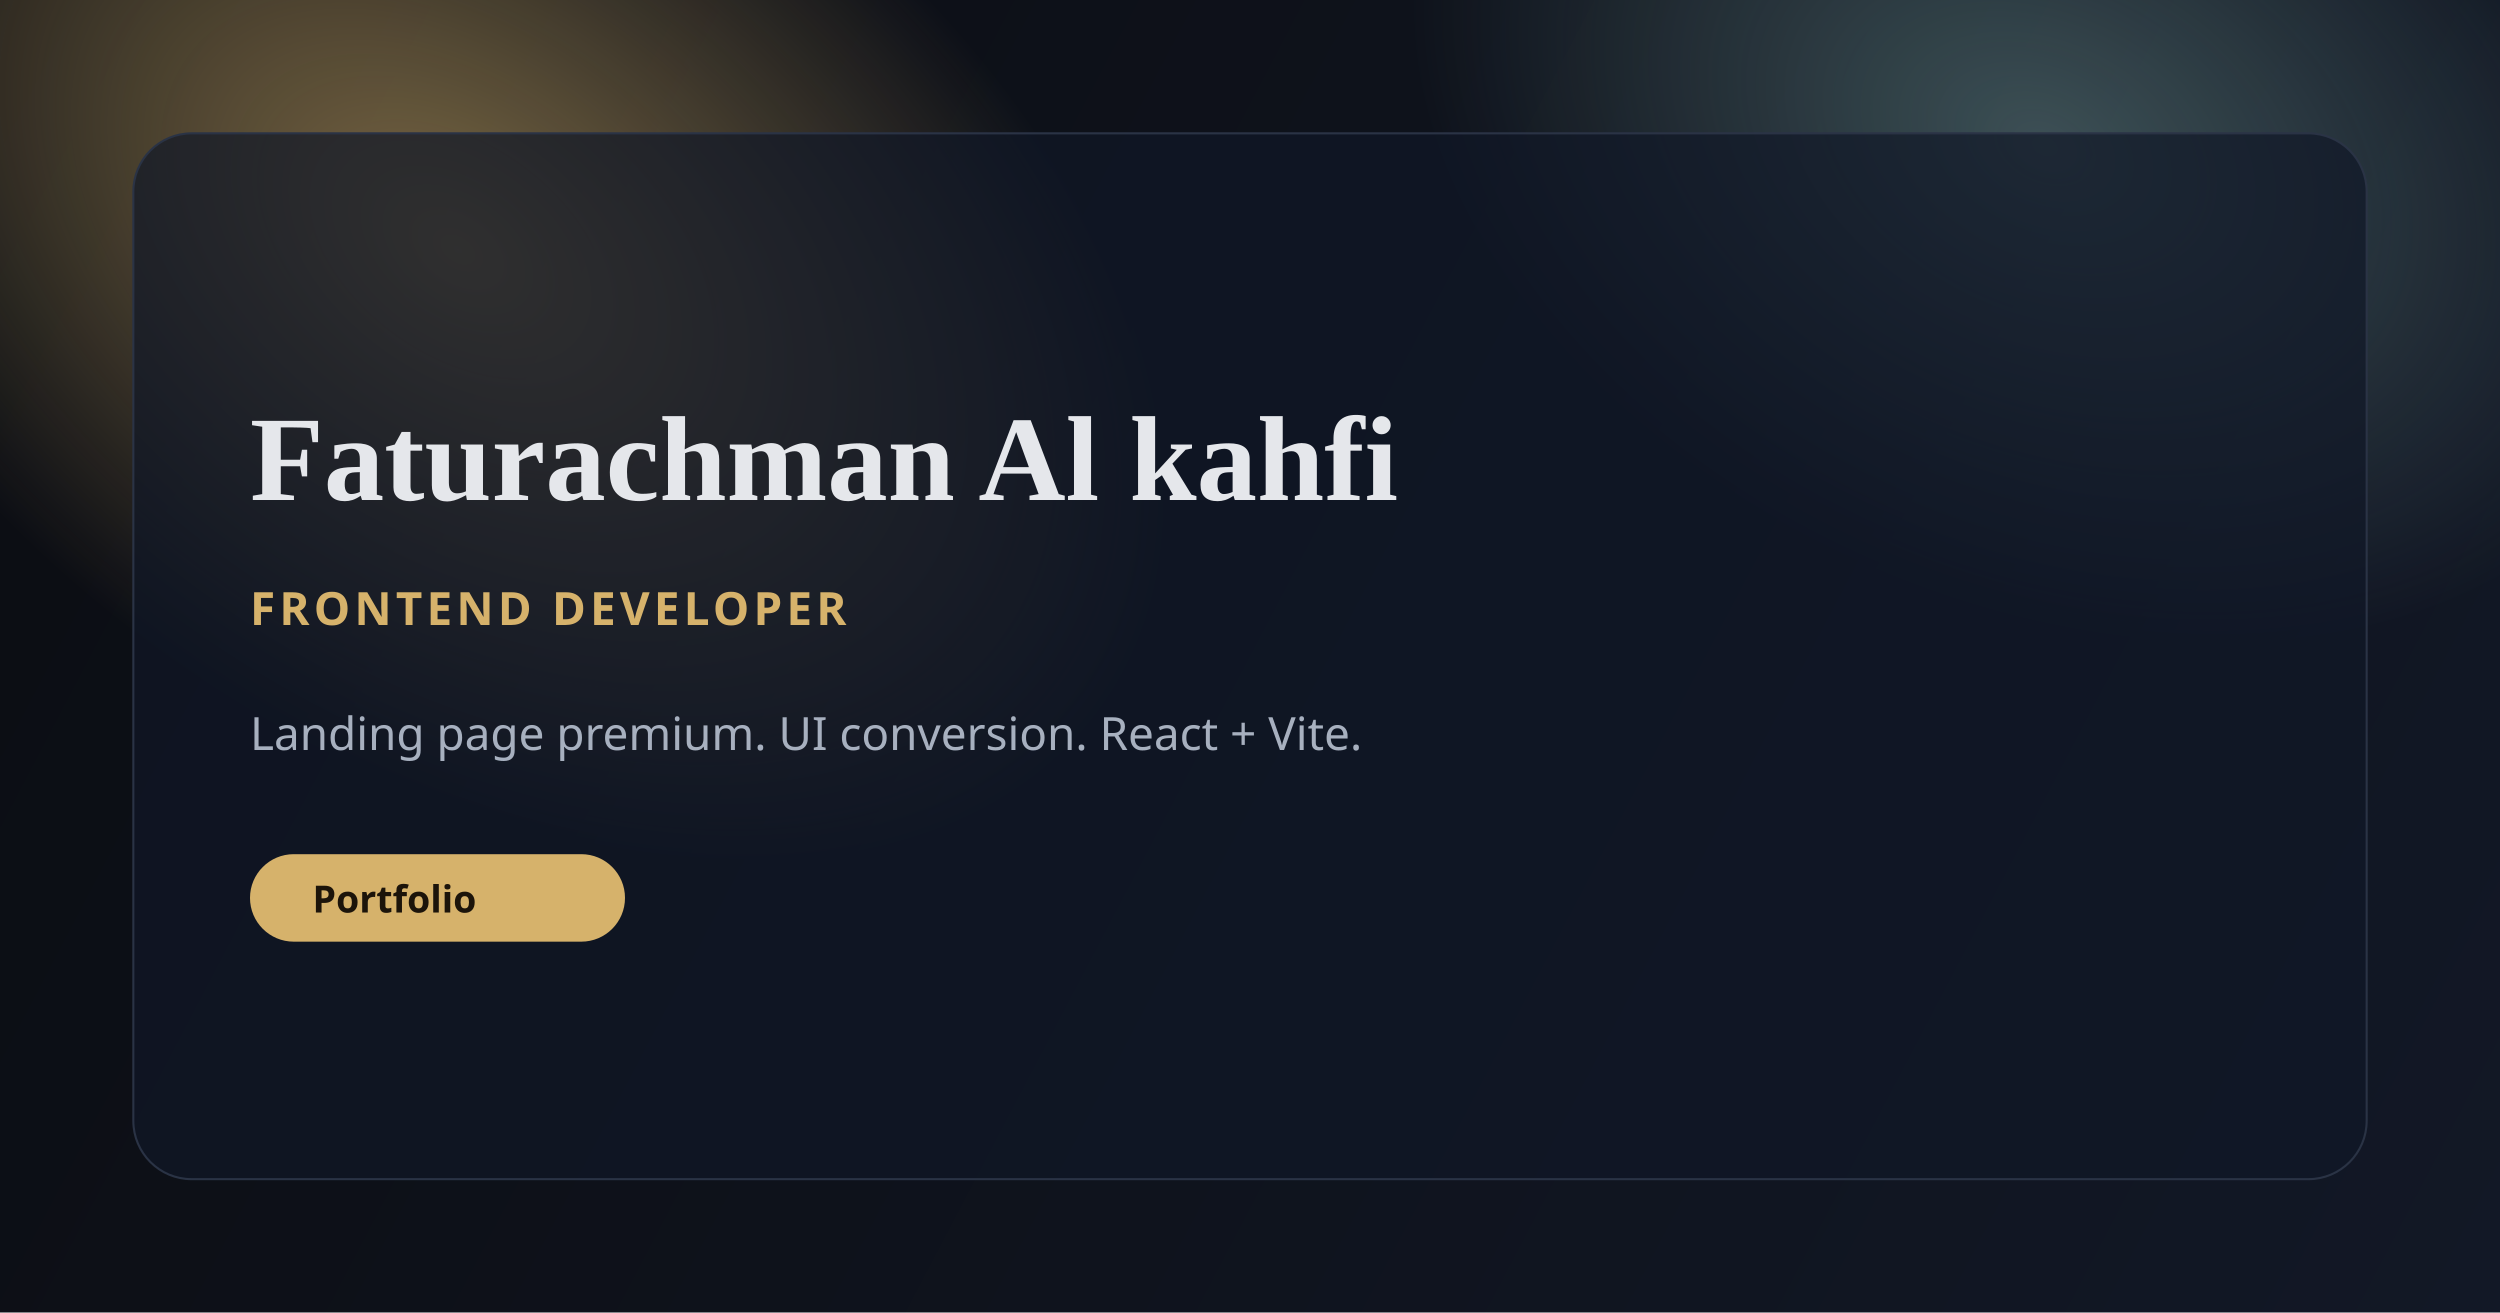
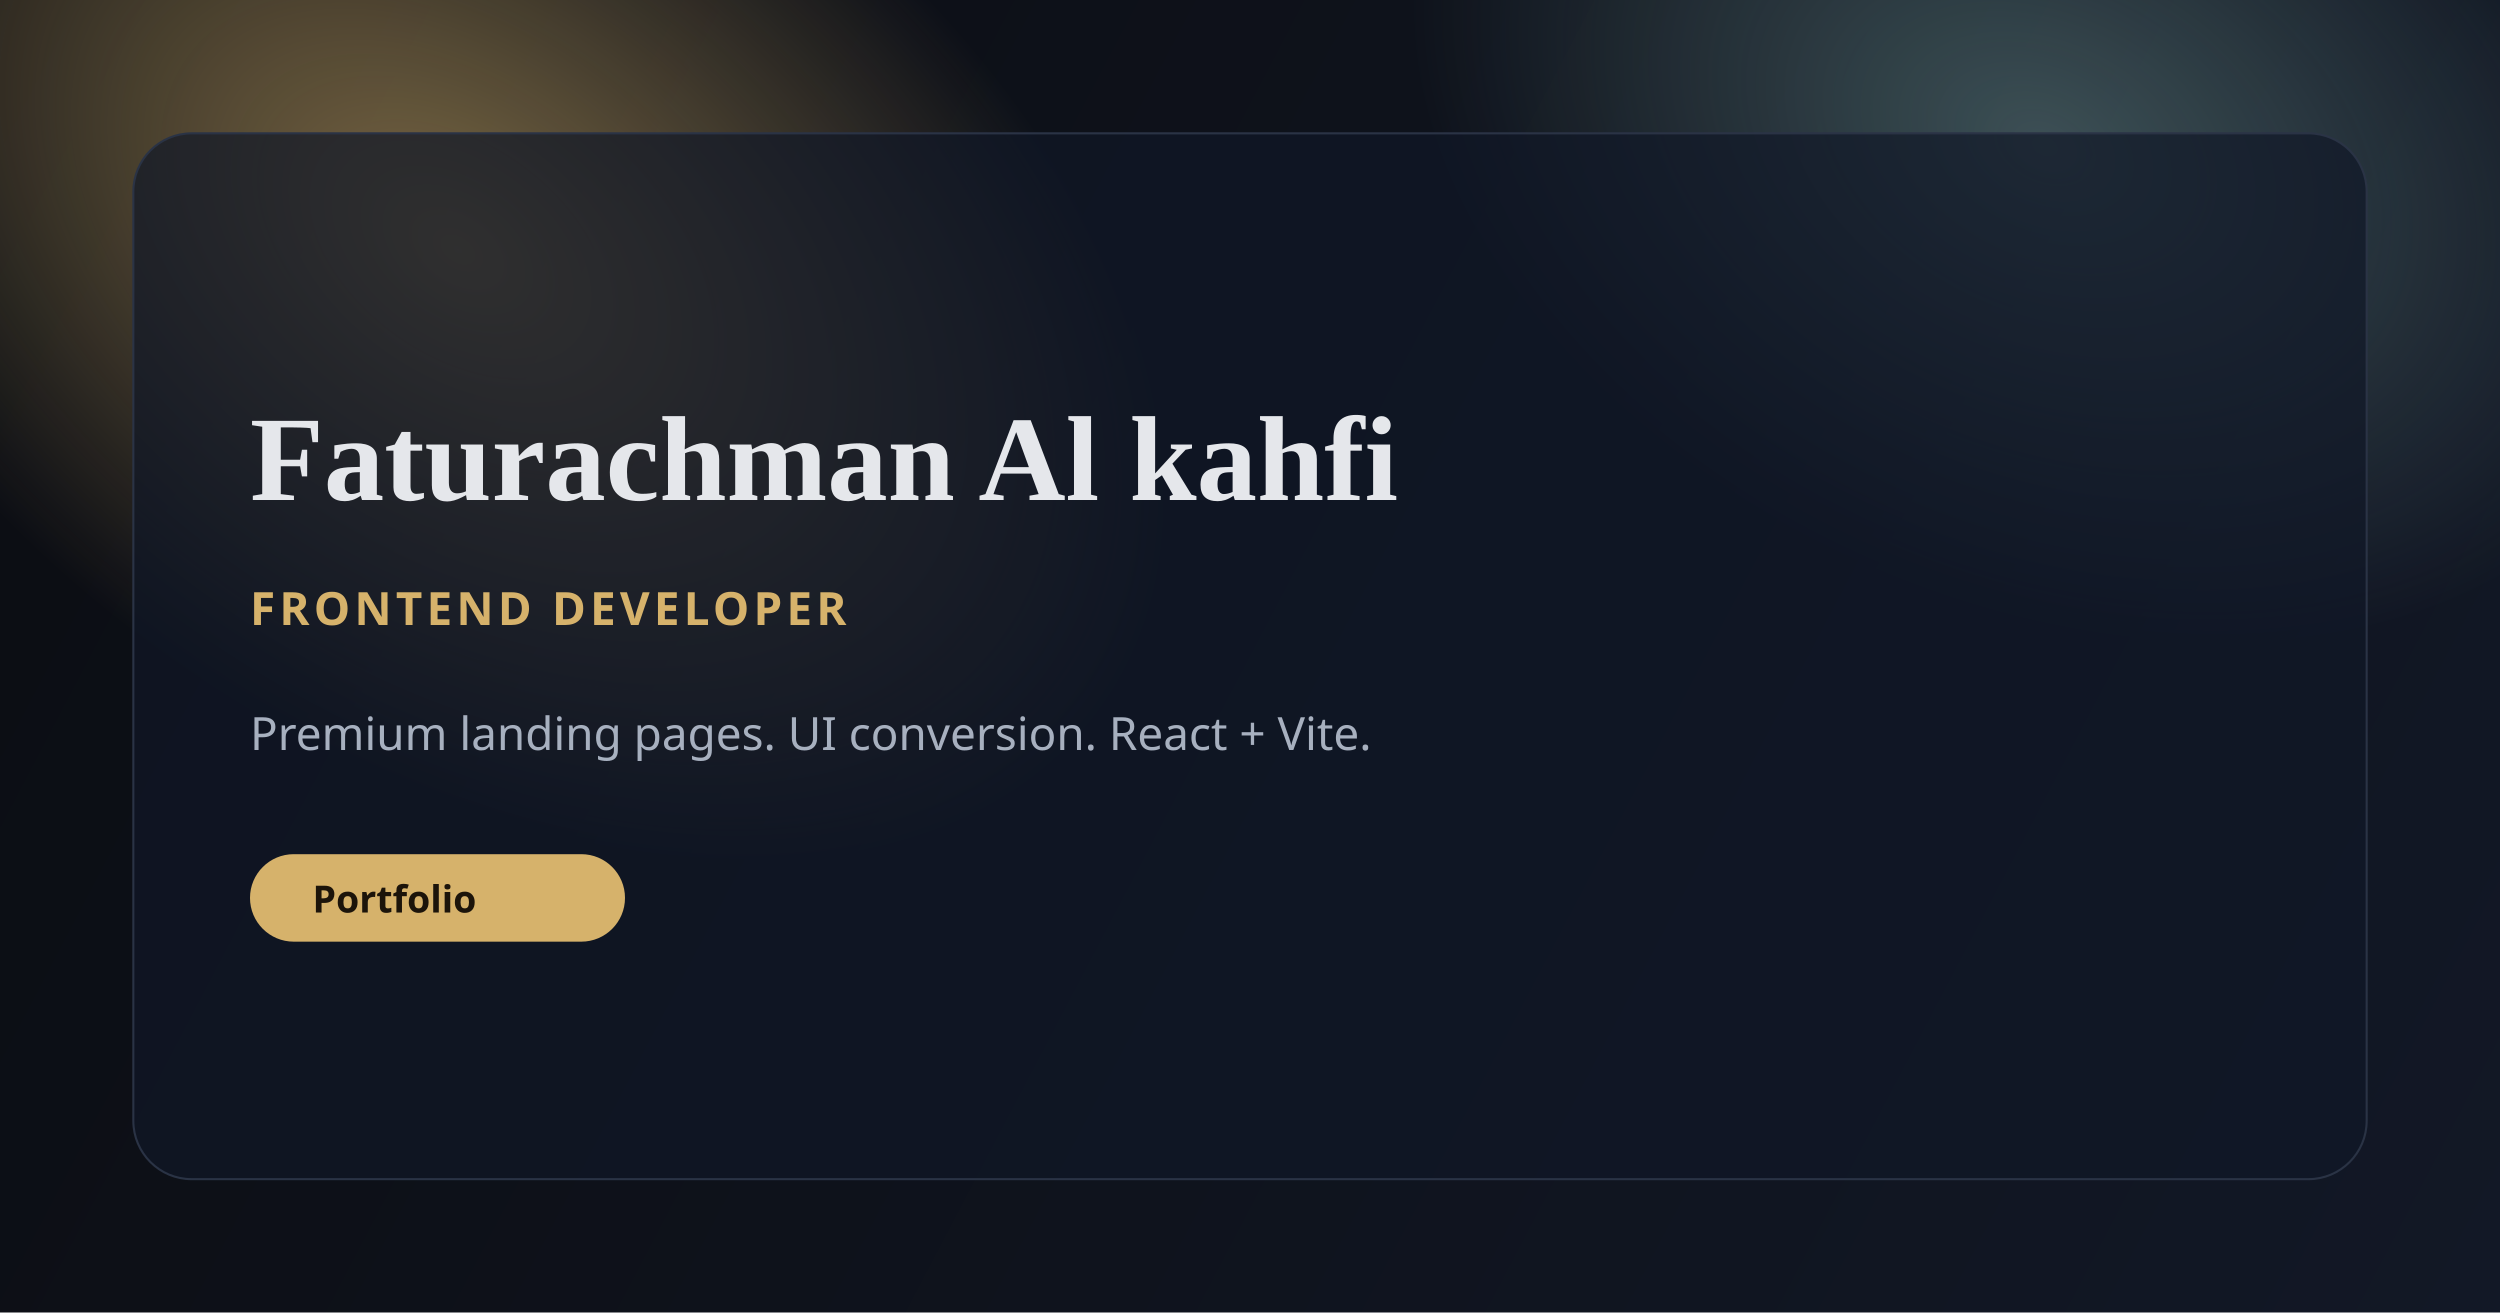
<svg xmlns="http://www.w3.org/2000/svg" width="1200" height="630" viewBox="0 0 1200 630" fill="none">
  <defs>
    <linearGradient id="bg" x1="0" y1="0" x2="1200" y2="630" gradientUnits="userSpaceOnUse">
      <stop stop-color="#0B0D12" />
      <stop offset="1" stop-color="#121826" />
    </linearGradient>
    <radialGradient id="glow" cx="0" cy="0" r="1" gradientUnits="userSpaceOnUse" gradientTransform="translate(220 120) rotate(35) scale(380 240)">
      <stop stop-color="#D6B26B" stop-opacity="0.55" />
      <stop offset="1" stop-color="#D6B26B" stop-opacity="0" />
    </radialGradient>
    <radialGradient id="glow2" cx="0" cy="0" r="1" gradientUnits="userSpaceOnUse" gradientTransform="translate(980 70) rotate(25) scale(320 220)">
      <stop stop-color="#8FBFBA" stop-opacity="0.35" />
      <stop offset="1" stop-color="#8FBFBA" stop-opacity="0" />
    </radialGradient>
  </defs>
  <rect width="1200" height="630" fill="url(#bg)" />
  <rect width="1200" height="630" fill="url(#glow)" />
  <rect width="1200" height="630" fill="url(#glow2)" />
  <rect x="64" y="64" width="1072" height="502" rx="28" fill="#111827" fill-opacity="0.7" stroke="#2A3345" />
  <text x="120" y="240" fill="#E5E7EB" font-family="Times New Roman, serif" font-size="58" font-weight="600">
    Faturachman Al kahfi
  </text>
  <text x="120" y="300" fill="#D6B26B" font-family="Manrope, Segoe UI, sans-serif" font-size="22" font-weight="600" letter-spacing="2">
    FRONTEND DEVELOPER
  </text>
  <text x="120" y="360" fill="#A7B0BF" font-family="Manrope, Segoe UI, sans-serif" font-size="22">
-     Landing page premium. UI conversion. React + Vite.
+     Premium landing pages. UI conversion. React + Vite.
  </text>
  <rect x="120" y="410" width="180" height="42" rx="21" fill="#D6B26B" />
  <text x="150" y="438" fill="#1C140A" font-family="Manrope, Segoe UI, sans-serif" font-size="18" font-weight="600">
    Portfolio
  </text>
</svg>
